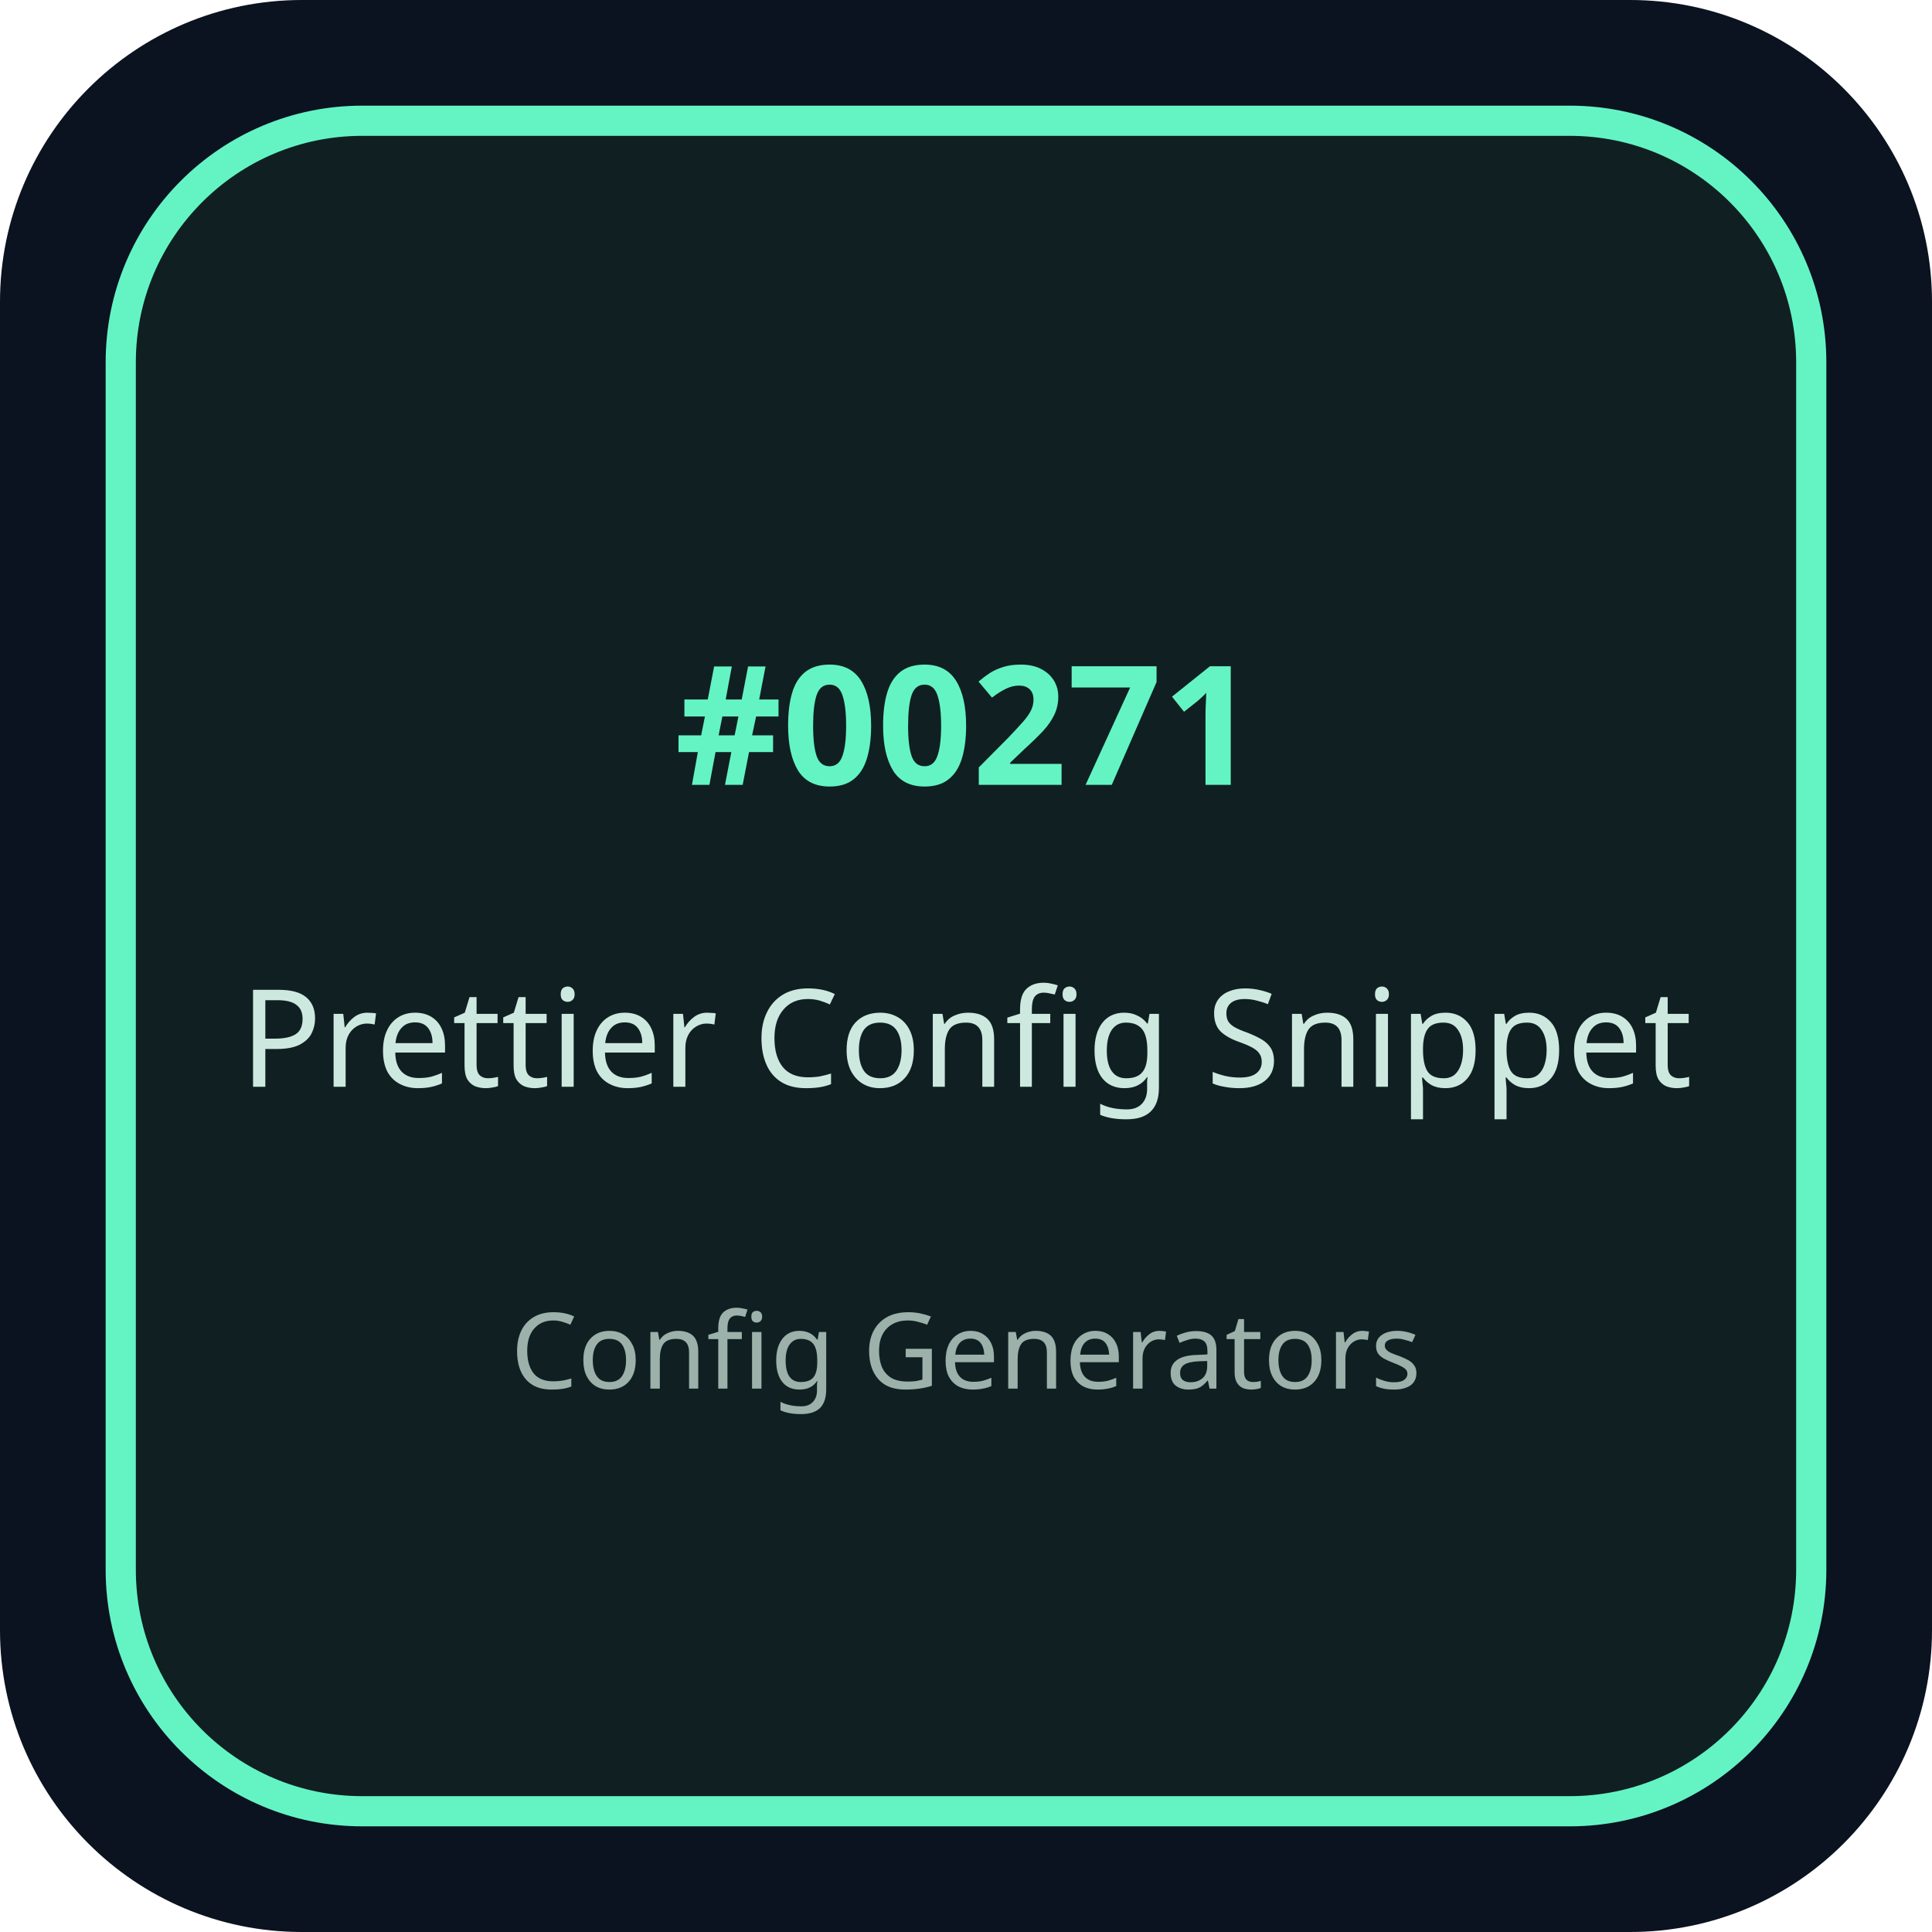
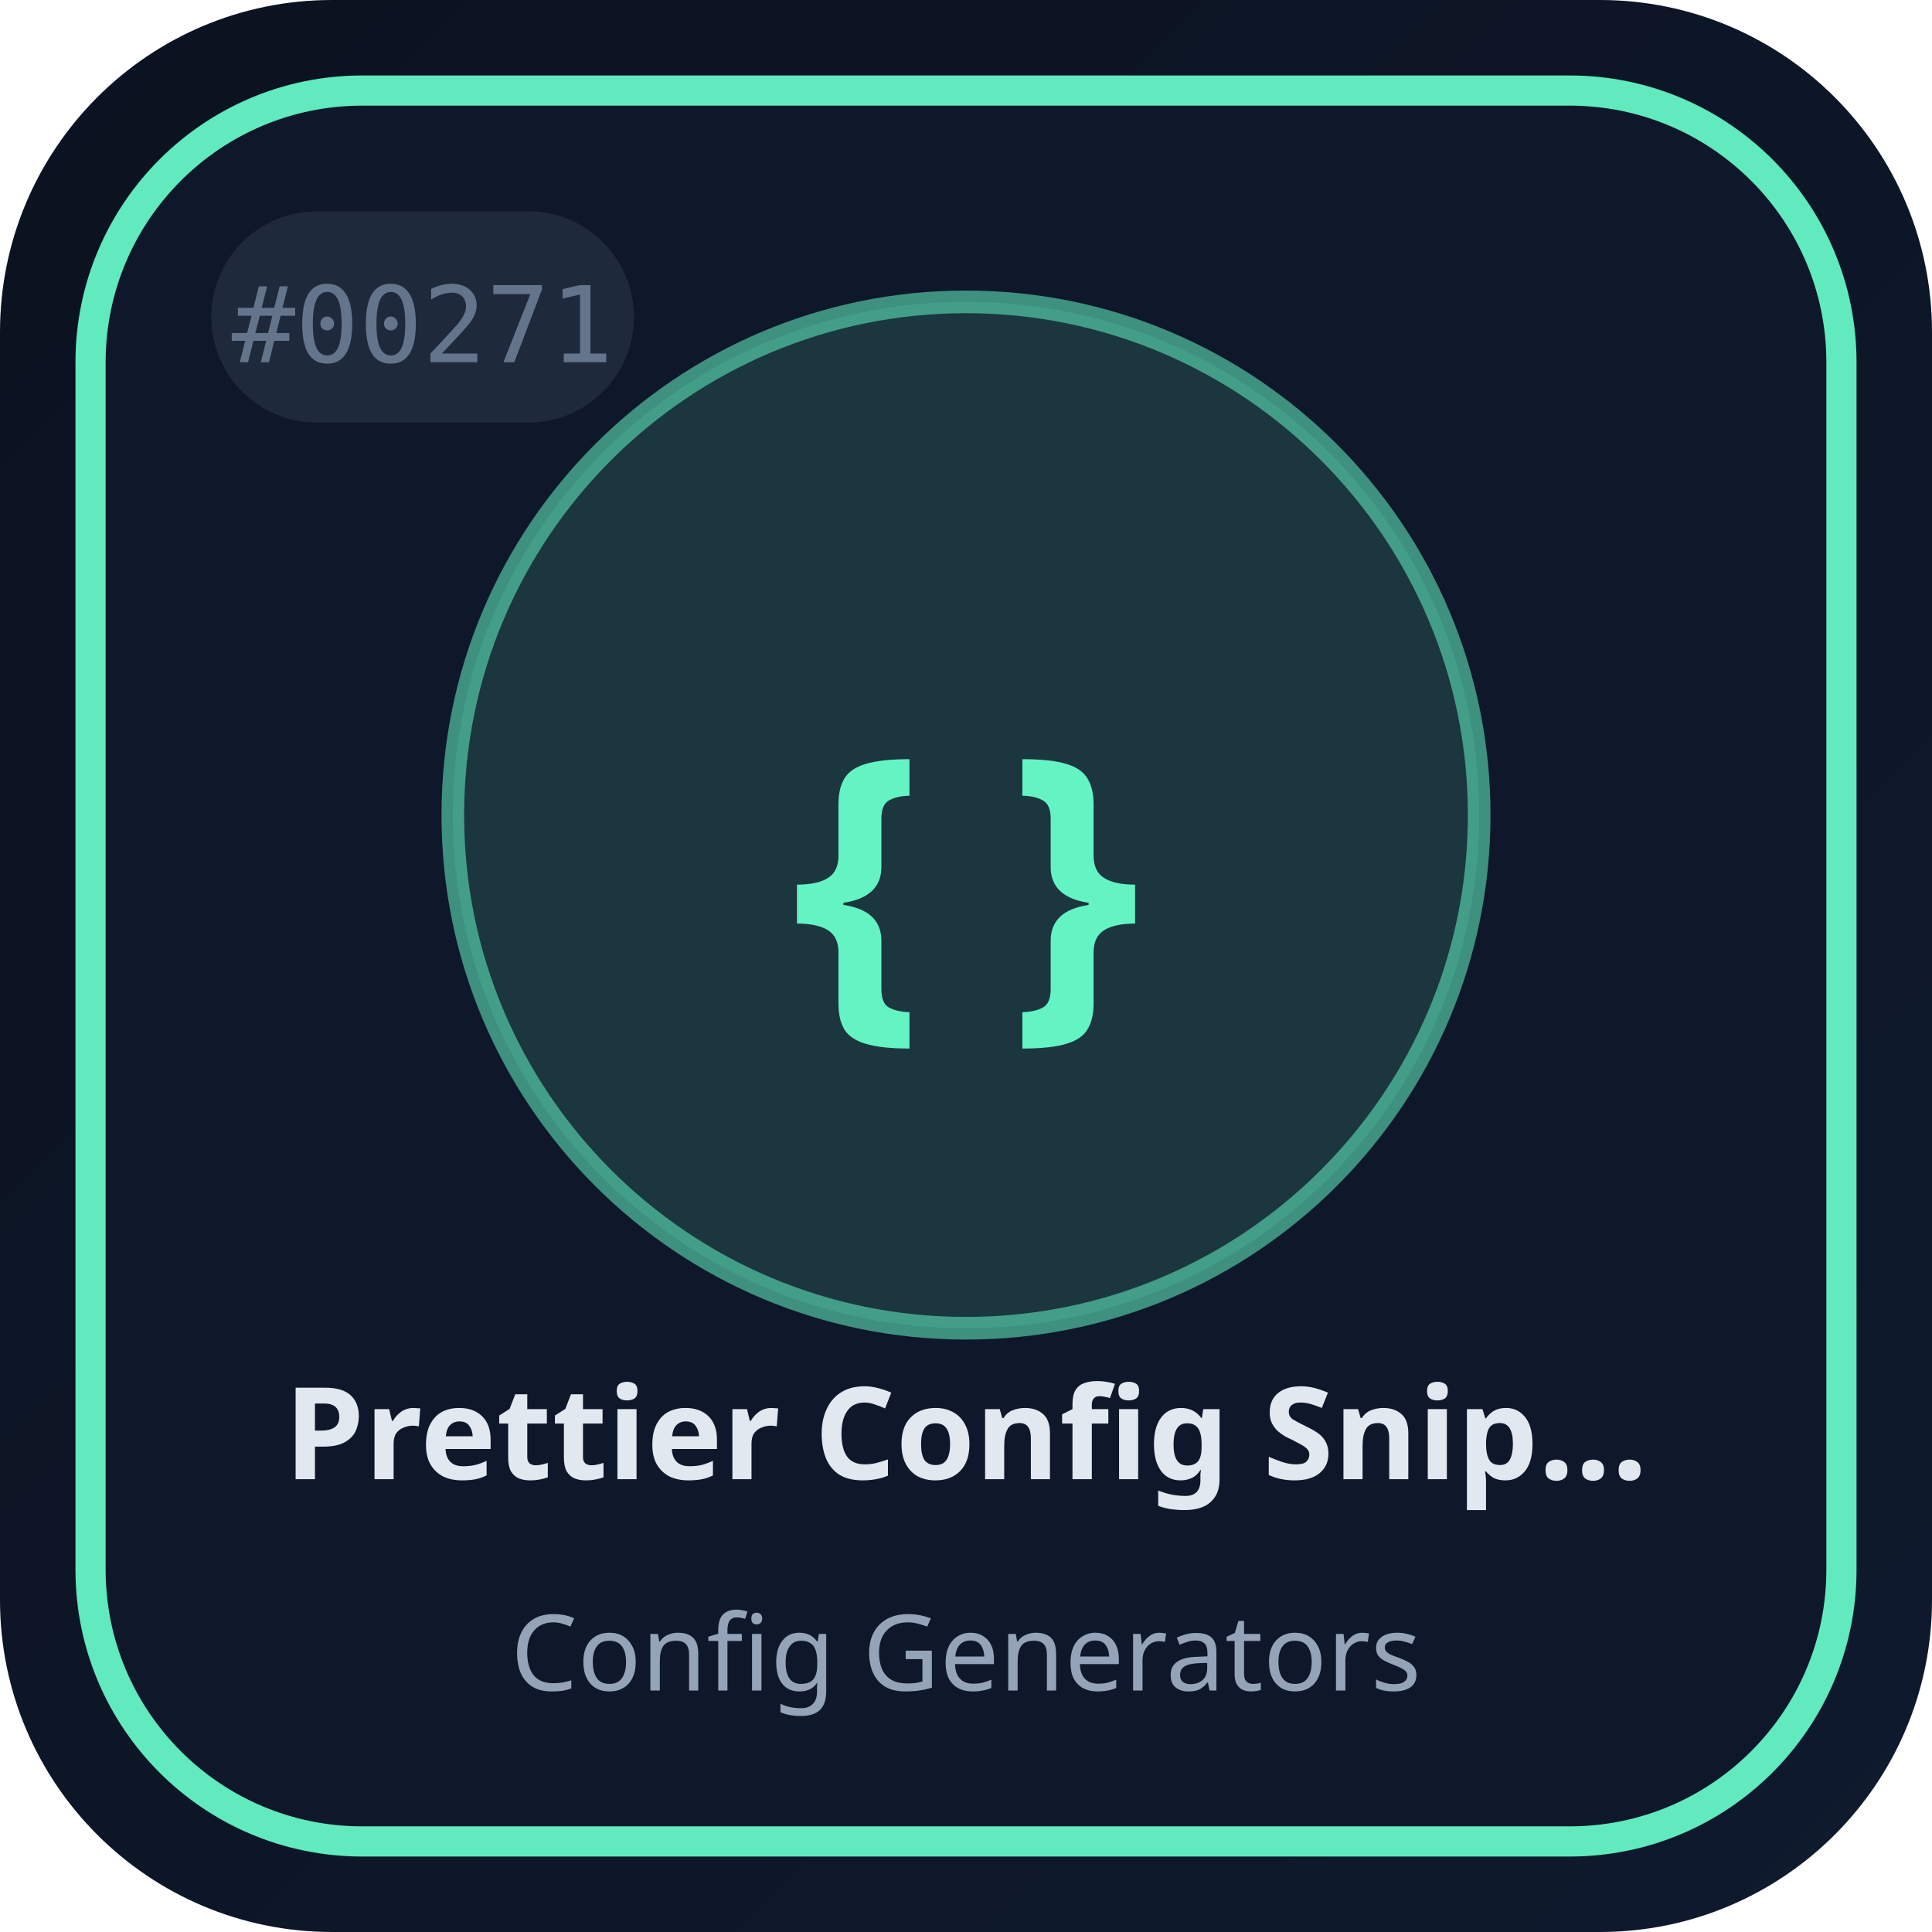
<svg xmlns="http://www.w3.org/2000/svg" width="128" height="128" viewBox="0 0 128 128" role="img" aria-labelledby="t d">
-   <rect width="128" height="128" rx="20" fill="#0b1220" />
-   <rect x="8" y="8" width="112" height="112" rx="16" fill="#102022" stroke="#64f4c4" stroke-width="2" />
-   <text x="64" y="52" text-anchor="middle" font-family="system-ui,sans-serif" font-size="11" fill="#64f4c4" font-weight="700">#00271</text>
-   <text x="64" y="72" text-anchor="middle" font-family="system-ui,sans-serif" font-size="9" fill="#cde9df">Prettier Config Snippet</text>
-   <text x="64" y="92" text-anchor="middle" font-family="system-ui,sans-serif" font-size="7" fill="#9bb1aa">Config Generators</text>
+   <defs>
+     <linearGradient id="bg" x1="0" y1="0" x2="1" y2="1">
+       <stop offset="0%" stop-color="#0b1220" />
+       <stop offset="100%" stop-color="#0f1a2e" />
+     </linearGradient>
+   </defs>
+   <rect width="128" height="128" rx="22" fill="url(#bg)" />
+   <rect x="6" y="6" width="116" height="116" rx="18" fill="#0f172a" stroke="#64f4c4" stroke-width="2" opacity="0.95" />
+   <circle cx="64" cy="54" r="34" fill="#64f4c4" fill-opacity="0.14" stroke="#64f4c4" stroke-width="1.5" stroke-opacity="0.55" />
+   <text x="64" y="66" text-anchor="middle" font-family="system-ui,Segoe UI Emoji,sans-serif" font-size="22" fill="#64f4c4" font-weight="700">{ }</text>
+   <text x="64" y="98" text-anchor="middle" font-family="system-ui,sans-serif" font-size="8.5" fill="#e2e8f0" font-weight="600">Prettier Config Snip…</text>
+   <text x="64" y="112" text-anchor="middle" font-family="system-ui,sans-serif" font-size="7" fill="#94a3b8">Config Generators</text>
+   <rect x="14" y="14" width="28" height="14" rx="7" fill="#1e293b" />
+   <text x="28" y="24" text-anchor="middle" font-family="ui-monospace,Consolas,monospace" font-size="7" fill="#64748b">#00271</text>
</svg>
